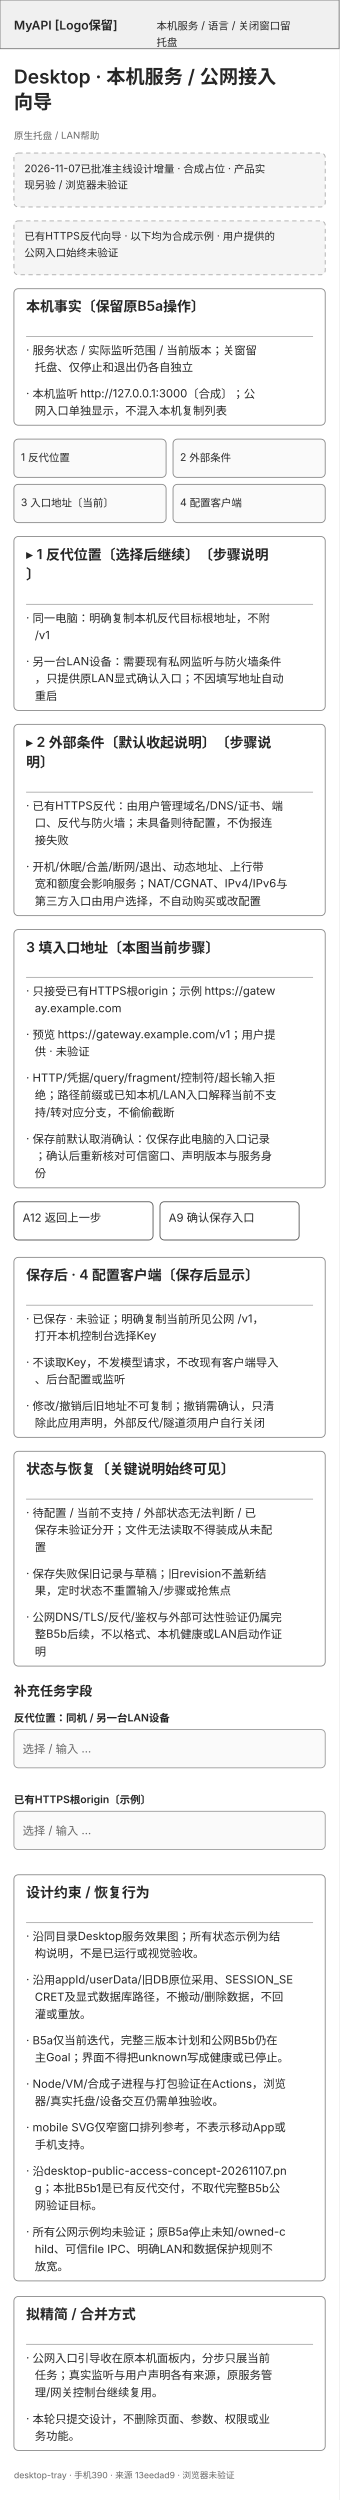
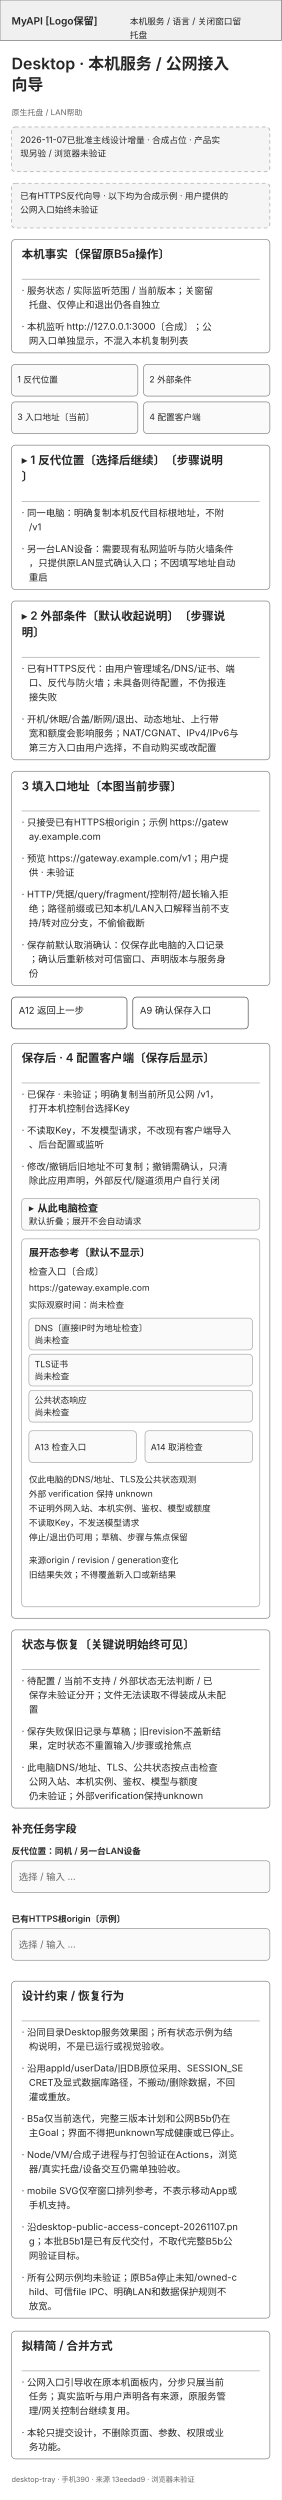
- <svg xmlns="http://www.w3.org/2000/svg" width="390" height="2875" viewBox="0 0 390 2875" role="img" aria-labelledby="title desc">
+ <svg xmlns="http://www.w3.org/2000/svg" width="390" height="3465" viewBox="0 0 390 3465" role="img" aria-labelledby="title desc">
  <rect width="100%" height="100%" fill="#ffffff" />
  <g font-family="system-ui, -apple-system, BlinkMacSystemFont, sans-serif">
    <rect x="0" y="0" width="390" height="56" rx="0" fill="#f0f0f0" stroke="#777777" />
    <text x="16" y="34" font-size="14" font-weight="600" fill="#262626">MyAPI  [Logo保留]</text>
    <text x="180" y="34" font-size="12" font-weight="normal" fill="#262626">本机服务 / 语言 / 关闭窗口留</text>
    <text x="180" y="53" font-size="12" font-weight="normal" fill="#262626">托盘</text>
    <text x="16" y="96" font-size="22" font-weight="600" fill="#262626">Desktop · 本机服务 / 公网接入</text>
    <text x="16" y="125" font-size="22" font-weight="600" fill="#262626">向导</text>
    <text x="16" y="160" font-size="11" font-weight="normal" fill="#666666">原生托盘 / LAN帮助</text>
    <rect x="16" y="176" width="358" height="62" rx="5" fill="#f5f5f5" stroke="#aaaaaa" stroke-dasharray="5 4" />
    <text x="28" y="198" font-size="12" font-weight="normal" fill="#262626">2026-11-07已批准主线设计增量 · 合成占位 · 产品实</text>
    <text x="28" y="217" font-size="12" font-weight="normal" fill="#262626">现另验 / 浏览器未验证</text>
    <rect x="16" y="254" width="358" height="62" rx="5" fill="#f5f5f5" stroke="#aaaaaa" stroke-dasharray="5 4" />
    <text x="28" y="276" font-size="12" font-weight="normal" fill="#262626">已有HTTPS反代向导 · 以下均为合成示例 · 用户提供的</text>
    <text x="28" y="295" font-size="12" font-weight="normal" fill="#262626">公网入口始终未验证</text>
    <rect x="16" y="332" width="358" height="157" rx="5" fill="#ffffff" stroke="#888888" />
    <text x="30" y="358" font-size="16" font-weight="600" fill="#262626">本机事实〔保留原B5a操作〕</text>
    <line x1="30" y1="387" x2="360" y2="387" stroke="#aaaaaa" />
    <text x="30" y="407" font-size="13" font-weight="normal" fill="#262626">· 服务状态 / 实际监听范围 / 当前版本；关窗留</text>
    <text x="40" y="427" font-size="13" font-weight="normal" fill="#262626">托盘、仅停止和退出仍各自独立</text>
    <text x="30" y="457" font-size="13" font-weight="normal" fill="#262626">· 本机监听 http://127.0.0.1:3000〔合成〕；公</text>
    <text x="40" y="477" font-size="13" font-weight="normal" fill="#262626">网入口单独显示，不混入本机复制列表</text>
    <rect x="16.0" y="505" width="175.0" height="44" rx="5" fill="#fafafa" stroke="#888888" />
    <text x="24.0" y="530" font-size="12" font-weight="normal" fill="#262626">1 反代位置</text>
    <rect x="199.0" y="505" width="175.0" height="44" rx="5" fill="#fafafa" stroke="#888888" />
    <text x="207.0" y="530" font-size="12" font-weight="normal" fill="#262626">2 外部条件</text>
    <rect x="16.0" y="557" width="175.0" height="44" rx="5" fill="#fafafa" stroke="#888888" />
    <text x="24.0" y="582" font-size="12" font-weight="normal" fill="#262626">3 入口地址〔当前〕</text>
    <rect x="199.0" y="557" width="175.0" height="44" rx="5" fill="#fafafa" stroke="#888888" />
    <text x="207.0" y="582" font-size="12" font-weight="normal" fill="#262626">4 配置客户端</text>
    <rect x="16" y="617" width="358" height="200" rx="5" fill="#ffffff" stroke="#888888" />
    <text x="30" y="643" font-size="16" font-weight="600" fill="#262626">▸ 1 反代位置〔选择后继续〕〔步骤说明</text>
    <text x="30" y="666" font-size="16" font-weight="600" fill="#262626">〕</text>
    <line x1="30" y1="695" x2="360" y2="695" stroke="#aaaaaa" />
    <text x="30" y="715" font-size="13" font-weight="normal" fill="#262626">· 同一电脑：明确复制本机反代目标根地址，不附 </text>
    <text x="40" y="735" font-size="13" font-weight="normal" fill="#262626">/v1</text>
    <text x="30" y="765" font-size="13" font-weight="normal" fill="#262626">· 另一台LAN设备：需要现有私网监听与防火墙条件</text>
    <text x="40" y="785" font-size="13" font-weight="normal" fill="#262626">，只提供原LAN显式确认入口；不因填写地址自动</text>
    <text x="40" y="805" font-size="13" font-weight="normal" fill="#262626">重启</text>
    <rect x="16" y="833" width="358" height="220" rx="5" fill="#ffffff" stroke="#888888" />
    <text x="30" y="859" font-size="16" font-weight="600" fill="#262626">▸ 2 外部条件〔默认收起说明〕〔步骤说</text>
    <text x="30" y="882" font-size="16" font-weight="600" fill="#262626">明〕</text>
    <line x1="30" y1="911" x2="360" y2="911" stroke="#aaaaaa" />
    <text x="30" y="931" font-size="13" font-weight="normal" fill="#262626">· 已有HTTPS反代：由用户管理域名/DNS/证书、端</text>
    <text x="40" y="951" font-size="13" font-weight="normal" fill="#262626">口、反代与防火墙；未具备则待配置，不伪报连</text>
    <text x="40" y="971" font-size="13" font-weight="normal" fill="#262626">接失败</text>
    <text x="30" y="1001" font-size="13" font-weight="normal" fill="#262626">· 开机/休眠/合盖/断网/退出、动态地址、上行带</text>
    <text x="40" y="1021" font-size="13" font-weight="normal" fill="#262626">宽和额度会影响服务；NAT/CGNAT、IPv4/IPv6与</text>
    <text x="40" y="1041" font-size="13" font-weight="normal" fill="#262626">第三方入口由用户选择，不自动购买或改配置</text>
    <rect x="16" y="1069" width="358" height="297" rx="5" fill="#ffffff" stroke="#888888" />
    <text x="30" y="1095" font-size="16" font-weight="600" fill="#262626">3 填入口地址〔本图当前步骤〕</text>
    <line x1="30" y1="1124" x2="360" y2="1124" stroke="#aaaaaa" />
    <text x="30" y="1144" font-size="13" font-weight="normal" fill="#262626">· 只接受已有HTTPS根origin；示例 https://gatew</text>
    <text x="40" y="1164" font-size="13" font-weight="normal" fill="#262626">ay.example.com</text>
    <text x="30" y="1194" font-size="13" font-weight="normal" fill="#262626">· 预览 https://gateway.example.com/v1；用户提</text>
    <text x="40" y="1214" font-size="13" font-weight="normal" fill="#262626">供 · 未验证</text>
    <text x="30" y="1244" font-size="13" font-weight="normal" fill="#262626">· HTTP/凭据/query/fragment/控制符/超长输入拒</text>
    <text x="40" y="1264" font-size="13" font-weight="normal" fill="#262626">绝；路径前缀或已知本机/LAN入口解释当前不支</text>
    <text x="40" y="1284" font-size="13" font-weight="normal" fill="#262626">持/转对应分支，不偷偷截断</text>
    <text x="30" y="1314" font-size="13" font-weight="normal" fill="#262626">· 保存前默认取消确认：仅保存此电脑的入口记录</text>
    <text x="40" y="1334" font-size="13" font-weight="normal" fill="#262626">；确认后重新核对可信窗口、声明版本与服务身</text>
    <text x="40" y="1354" font-size="13" font-weight="normal" fill="#262626">份</text>
    <rect x="16" y="1382" width="160" height="44" rx="5" fill="#ffffff" stroke="#555555" />
    <text x="26" y="1405" font-size="13" font-weight="normal" fill="#262626">A12 返回上一步</text>
    <rect x="184" y="1382" width="160" height="44" rx="5" fill="#ffffff" stroke="#555555" />
    <text x="194" y="1405" font-size="13" font-weight="normal" fill="#262626">A9 确认保存入口</text>
-     <rect x="16" y="1446" width="358" height="207" rx="5" fill="#ffffff" stroke="#888888" />
+     <rect x="16" y="1446" width="358" height="797" rx="5" fill="#ffffff" stroke="#888888" />
    <text x="30" y="1472" font-size="16" font-weight="600" fill="#262626">保存后 · 4 配置客户端〔保存后显示〕</text>
    <line x1="30" y1="1501" x2="360" y2="1501" stroke="#aaaaaa" />
    <text x="30" y="1521" font-size="13" font-weight="normal" fill="#262626">· 已保存 · 未验证；明确复制当前所见公网 /v1，</text>
    <text x="40" y="1541" font-size="13" font-weight="normal" fill="#262626">打开本机控制台选择Key</text>
    <text x="30" y="1571" font-size="13" font-weight="normal" fill="#262626">· 不读取Key，不发模型请求，不改现有客户端导入</text>
    <text x="40" y="1591" font-size="13" font-weight="normal" fill="#262626">、后台配置或监听</text>
    <text x="30" y="1621" font-size="13" font-weight="normal" fill="#262626">· 修改/撤销后旧地址不可复制；撤销需确认，只清</text>
    <text x="40" y="1641" font-size="13" font-weight="normal" fill="#262626">除此应用声明，外部反代/隧道须用户自行关闭</text>
-     <rect x="16" y="1669" width="358" height="247" rx="5" fill="#ffffff" stroke="#888888" />
-     <text x="30" y="1695" font-size="16" font-weight="600" fill="#262626">状态与恢复〔关键说明始终可见〕</text>
-     <line x1="30" y1="1724" x2="360" y2="1724" stroke="#aaaaaa" />
-     <text x="30" y="1744" font-size="13" font-weight="normal" fill="#262626">· 待配置 / 当前不支持 / 外部状态无法判断 / 已</text>
-     <text x="40" y="1764" font-size="13" font-weight="normal" fill="#262626">保存未验证分开；文件无法读取不得装成从未配</text>
-     <text x="40" y="1784" font-size="13" font-weight="normal" fill="#262626">置</text>
-     <text x="30" y="1814" font-size="13" font-weight="normal" fill="#262626">· 保存失败保旧记录与草稿；旧revision不盖新结</text>
-     <text x="40" y="1834" font-size="13" font-weight="normal" fill="#262626">果，定时状态不重置输入/步骤或抢焦点</text>
-     <text x="30" y="1864" font-size="13" font-weight="normal" fill="#262626">· 公网DNS/TLS/反代/鉴权与外部可达性验证仍属完</text>
-     <text x="40" y="1884" font-size="13" font-weight="normal" fill="#262626">整B5b后续，不以格式、本机健康或LAN启动作证</text>
-     <text x="40" y="1904" font-size="13" font-weight="normal" fill="#262626">明</text>
-     <text x="16" y="1950" font-size="15" font-weight="600" fill="#262626">补充任务字段</text>
-     <text x="16.0" y="1980" font-size="12" font-weight="600" fill="#262626">反代位置：同机 / 另一台LAN设备</text>
-     <rect x="16.0" y="1989" width="358.0" height="44" rx="5" fill="#fafafa" stroke="#999999" />
-     <text x="26.0" y="2016" font-size="13" font-weight="normal" fill="#666666">选择 / 输入 …</text>
-     <text x="16.0" y="2074" font-size="12" font-weight="600" fill="#262626">已有HTTPS根origin〔示例〕</text>
-     <rect x="16.0" y="2083" width="358.0" height="44" rx="5" fill="#fafafa" stroke="#999999" />
-     <text x="26.0" y="2110" font-size="13" font-weight="normal" fill="#666666">选择 / 输入 …</text>
-     <rect x="16" y="2156" width="358" height="467" rx="5" fill="#ffffff" stroke="#888888" />
-     <text x="30" y="2182" font-size="16" font-weight="600" fill="#262626">设计约束 / 恢复行为</text>
-     <line x1="30" y1="2211" x2="360" y2="2211" stroke="#aaaaaa" />
-     <text x="30" y="2231" font-size="13" font-weight="normal" fill="#262626">· 沿同目录Desktop服务效果图；所有状态示例为结</text>
-     <text x="40" y="2251" font-size="13" font-weight="normal" fill="#262626">构说明，不是已运行或视觉验收。</text>
-     <text x="30" y="2281" font-size="13" font-weight="normal" fill="#262626">· 沿用appId/userData/旧DB原位采用、SESSION_SE</text>
-     <text x="40" y="2301" font-size="13" font-weight="normal" fill="#262626">CRET及显式数据库路径，不搬动/删除数据，不回</text>
-     <text x="40" y="2321" font-size="13" font-weight="normal" fill="#262626">灌或重放。</text>
-     <text x="30" y="2351" font-size="13" font-weight="normal" fill="#262626">· B5a仅当前迭代，完整三版本计划和公网B5b仍在</text>
-     <text x="40" y="2371" font-size="13" font-weight="normal" fill="#262626">主Goal；界面不得把unknown写成健康或已停止。</text>
-     <text x="30" y="2401" font-size="13" font-weight="normal" fill="#262626">· Node/VM/合成子进程与打包验证在Actions，浏览</text>
-     <text x="40" y="2421" font-size="13" font-weight="normal" fill="#262626">器/真实托盘/设备交互仍需单独验收。</text>
-     <text x="30" y="2451" font-size="13" font-weight="normal" fill="#262626">· mobile SVG仅窄窗口排列参考，不表示移动App或</text>
-     <text x="40" y="2471" font-size="13" font-weight="normal" fill="#262626">手机支持。</text>
-     <text x="30" y="2501" font-size="13" font-weight="normal" fill="#262626">· 沿desktop-public-access-concept-20261107.pn</text>
-     <text x="40" y="2521" font-size="13" font-weight="normal" fill="#262626">g；本批B5b1是已有反代交付，不取代完整B5b公</text>
-     <text x="40" y="2541" font-size="13" font-weight="normal" fill="#262626">网验证目标。</text>
-     <text x="30" y="2571" font-size="13" font-weight="normal" fill="#262626">· 所有公网示例均未验证；原B5a停止未知/owned-c</text>
-     <text x="40" y="2591" font-size="13" font-weight="normal" fill="#262626">hild、可信file IPC、明确LAN和数据保护规则不</text>
-     <text x="40" y="2611" font-size="13" font-weight="normal" fill="#262626">放宽。</text>
-     <rect x="16" y="2641" width="358" height="177" rx="5" fill="#ffffff" stroke="#888888" />
-     <text x="30" y="2667" font-size="16" font-weight="600" fill="#262626">拟精简 / 合并方式</text>
-     <line x1="30" y1="2696" x2="360" y2="2696" stroke="#aaaaaa" />
-     <text x="30" y="2716" font-size="13" font-weight="normal" fill="#262626">· 公网入口引导收在原本机面板内，分步只展当前</text>
-     <text x="40" y="2736" font-size="13" font-weight="normal" fill="#262626">任务；真实监听与用户声明各有来源，原服务管</text>
-     <text x="40" y="2756" font-size="13" font-weight="normal" fill="#262626">理/网关控制台继续复用。</text>
-     <text x="30" y="2786" font-size="13" font-weight="normal" fill="#262626">· 本轮只提交设计，不删除页面、参数、权限或业</text>
-     <text x="40" y="2806" font-size="13" font-weight="normal" fill="#262626">务功能。</text>
-     <text x="16" y="2850" font-size="10" font-weight="normal" fill="#666666">desktop-tray · 手机390 · 来源 13eedad9 · 浏览器未验证</text>
+     <g id="desktop-public-check-increment">
+       <rect x="30" y="1661" width="330" height="44" rx="5" fill="#fafafa" stroke="#aaaaaa" />
+       <text x="40" y="1679" font-size="14" font-weight="600" fill="#262626">▸ 从此电脑检查</text>
+       <text x="40" y="1697" font-size="12" font-weight="normal" fill="#262626">默认折叠；展开不会自动请求</text>
+       <rect x="30" y="1717" width="330" height="510" rx="5" fill="#ffffff" stroke="#aaaaaa" />
+       <text x="40" y="1741" font-size="14" font-weight="600" fill="#262626">展开态参考〔默认不显示〕</text>
+       <text x="40" y="1767" font-size="13" font-weight="normal" fill="#262626">检查入口〔合成〕</text>
+       <text x="40" y="1789" font-size="12" font-weight="normal" fill="#262626">https://gateway.example.com</text>
+       <text x="40" y="1813" font-size="12" font-weight="normal" fill="#262626">实际观察时间：尚未检查</text>
+       <rect x="40" y="1827" width="310" height="44" rx="5" fill="#fafafa" stroke="#aaaaaa" />
+       <text x="48" y="1845" font-size="12" font-weight="normal" fill="#262626">DNS〔直接IP时为地址检查〕</text>
+       <text x="48" y="1862" font-size="12" font-weight="normal" fill="#262626">尚未检查</text>
+       <rect x="40" y="1877" width="310" height="44" rx="5" fill="#fafafa" stroke="#aaaaaa" />
+       <text x="48" y="1895" font-size="12" font-weight="normal" fill="#262626">TLS证书</text>
+       <text x="48" y="1912" font-size="12" font-weight="normal" fill="#262626">尚未检查</text>
+       <rect x="40" y="1927" width="310" height="44" rx="5" fill="#fafafa" stroke="#aaaaaa" />
+       <text x="48" y="1945" font-size="12" font-weight="normal" fill="#262626">公共状态响应</text>
+       <text x="48" y="1962" font-size="12" font-weight="normal" fill="#262626">尚未检查</text>
+       <rect x="40" y="1983" width="149" height="44" rx="5" fill="#fafafa" stroke="#aaaaaa" />
+       <rect x="201" y="1983" width="149" height="44" rx="5" fill="#fafafa" stroke="#aaaaaa" />
+       <text x="48" y="2010" font-size="12" font-weight="normal" fill="#262626">A13 检查入口</text>
+       <text x="209" y="2010" font-size="12" font-weight="normal" fill="#262626">A14 取消检查</text>
+       <text x="40" y="2055" font-size="12" font-weight="normal" fill="#262626">仅此电脑的DNS/地址、TLS及公共状态观测</text>
+       <text x="40" y="2075" font-size="12" font-weight="normal" fill="#262626">外部 verification 保持 unknown</text>
+       <text x="40" y="2095" font-size="12" font-weight="normal" fill="#262626">不证明外网入站、本机实例、鉴权、模型或额度</text>
+       <text x="40" y="2115" font-size="12" font-weight="normal" fill="#262626">不读取Key，不发送模型请求</text>
+       <text x="40" y="2135" font-size="12" font-weight="normal" fill="#262626">停止/退出仍可用；草稿、步骤与焦点保留</text>
+       <text x="40" y="2167" font-size="12" font-weight="normal" fill="#262626">来源origin / revision / generation变化</text>
+       <text x="40" y="2187" font-size="12" font-weight="normal" fill="#262626">旧结果失效；不得覆盖新入口或新结果</text>
+     </g>
+     <rect x="16" y="2259" width="358" height="247" rx="5" fill="#ffffff" stroke="#888888" />
+     <text x="30" y="2285" font-size="16" font-weight="600" fill="#262626">状态与恢复〔关键说明始终可见〕</text>
+     <line x1="30" y1="2314" x2="360" y2="2314" stroke="#aaaaaa" />
+     <text x="30" y="2334" font-size="13" font-weight="normal" fill="#262626">· 待配置 / 当前不支持 / 外部状态无法判断 / 已</text>
+     <text x="40" y="2354" font-size="13" font-weight="normal" fill="#262626">保存未验证分开；文件无法读取不得装成从未配</text>
+     <text x="40" y="2374" font-size="13" font-weight="normal" fill="#262626">置</text>
+     <text x="30" y="2404" font-size="13" font-weight="normal" fill="#262626">· 保存失败保旧记录与草稿；旧revision不盖新结</text>
+     <text x="40" y="2424" font-size="13" font-weight="normal" fill="#262626">果，定时状态不重置输入/步骤或抢焦点</text>
+     <text x="30" y="2454" font-size="13" font-weight="normal" fill="#262626">· 此电脑DNS/地址、TLS、公共状态按点击检查</text>
+     <text x="40" y="2474" font-size="13" font-weight="normal" fill="#262626">公网入站、本机实例、鉴权、模型与额度</text>
+     <text x="40" y="2494" font-size="13" font-weight="normal" fill="#262626">仍未验证；外部verification保持unknown</text>
+     <text x="16" y="2540" font-size="15" font-weight="600" fill="#262626">补充任务字段</text>
+     <text x="16.0" y="2570" font-size="12" font-weight="600" fill="#262626">反代位置：同机 / 另一台LAN设备</text>
+     <rect x="16.0" y="2579" width="358.0" height="44" rx="5" fill="#fafafa" stroke="#999999" />
+     <text x="26.0" y="2606" font-size="13" font-weight="normal" fill="#666666">选择 / 输入 …</text>
+     <text x="16.0" y="2664" font-size="12" font-weight="600" fill="#262626">已有HTTPS根origin〔示例〕</text>
+     <rect x="16.0" y="2673" width="358.0" height="44" rx="5" fill="#fafafa" stroke="#999999" />
+     <text x="26.0" y="2700" font-size="13" font-weight="normal" fill="#666666">选择 / 输入 …</text>
+     <rect x="16" y="2746" width="358" height="467" rx="5" fill="#ffffff" stroke="#888888" />
+     <text x="30" y="2772" font-size="16" font-weight="600" fill="#262626">设计约束 / 恢复行为</text>
+     <line x1="30" y1="2801" x2="360" y2="2801" stroke="#aaaaaa" />
+     <text x="30" y="2821" font-size="13" font-weight="normal" fill="#262626">· 沿同目录Desktop服务效果图；所有状态示例为结</text>
+     <text x="40" y="2841" font-size="13" font-weight="normal" fill="#262626">构说明，不是已运行或视觉验收。</text>
+     <text x="30" y="2871" font-size="13" font-weight="normal" fill="#262626">· 沿用appId/userData/旧DB原位采用、SESSION_SE</text>
+     <text x="40" y="2891" font-size="13" font-weight="normal" fill="#262626">CRET及显式数据库路径，不搬动/删除数据，不回</text>
+     <text x="40" y="2911" font-size="13" font-weight="normal" fill="#262626">灌或重放。</text>
+     <text x="30" y="2941" font-size="13" font-weight="normal" fill="#262626">· B5a仅当前迭代，完整三版本计划和公网B5b仍在</text>
+     <text x="40" y="2961" font-size="13" font-weight="normal" fill="#262626">主Goal；界面不得把unknown写成健康或已停止。</text>
+     <text x="30" y="2991" font-size="13" font-weight="normal" fill="#262626">· Node/VM/合成子进程与打包验证在Actions，浏览</text>
+     <text x="40" y="3011" font-size="13" font-weight="normal" fill="#262626">器/真实托盘/设备交互仍需单独验收。</text>
+     <text x="30" y="3041" font-size="13" font-weight="normal" fill="#262626">· mobile SVG仅窄窗口排列参考，不表示移动App或</text>
+     <text x="40" y="3061" font-size="13" font-weight="normal" fill="#262626">手机支持。</text>
+     <text x="30" y="3091" font-size="13" font-weight="normal" fill="#262626">· 沿desktop-public-access-concept-20261107.pn</text>
+     <text x="40" y="3111" font-size="13" font-weight="normal" fill="#262626">g；本批B5b1是已有反代交付，不取代完整B5b公</text>
+     <text x="40" y="3131" font-size="13" font-weight="normal" fill="#262626">网验证目标。</text>
+     <text x="30" y="3161" font-size="13" font-weight="normal" fill="#262626">· 所有公网示例均未验证；原B5a停止未知/owned-c</text>
+     <text x="40" y="3181" font-size="13" font-weight="normal" fill="#262626">hild、可信file IPC、明确LAN和数据保护规则不</text>
+     <text x="40" y="3201" font-size="13" font-weight="normal" fill="#262626">放宽。</text>
+     <rect x="16" y="3231" width="358" height="177" rx="5" fill="#ffffff" stroke="#888888" />
+     <text x="30" y="3257" font-size="16" font-weight="600" fill="#262626">拟精简 / 合并方式</text>
+     <line x1="30" y1="3286" x2="360" y2="3286" stroke="#aaaaaa" />
+     <text x="30" y="3306" font-size="13" font-weight="normal" fill="#262626">· 公网入口引导收在原本机面板内，分步只展当前</text>
+     <text x="40" y="3326" font-size="13" font-weight="normal" fill="#262626">任务；真实监听与用户声明各有来源，原服务管</text>
+     <text x="40" y="3346" font-size="13" font-weight="normal" fill="#262626">理/网关控制台继续复用。</text>
+     <text x="30" y="3376" font-size="13" font-weight="normal" fill="#262626">· 本轮只提交设计，不删除页面、参数、权限或业</text>
+     <text x="40" y="3396" font-size="13" font-weight="normal" fill="#262626">务功能。</text>
+     <text x="16" y="3440" font-size="10" font-weight="normal" fill="#666666">desktop-tray · 手机390 · 来源 13eedad9 · 浏览器未验证</text>
  </g>
</svg>
